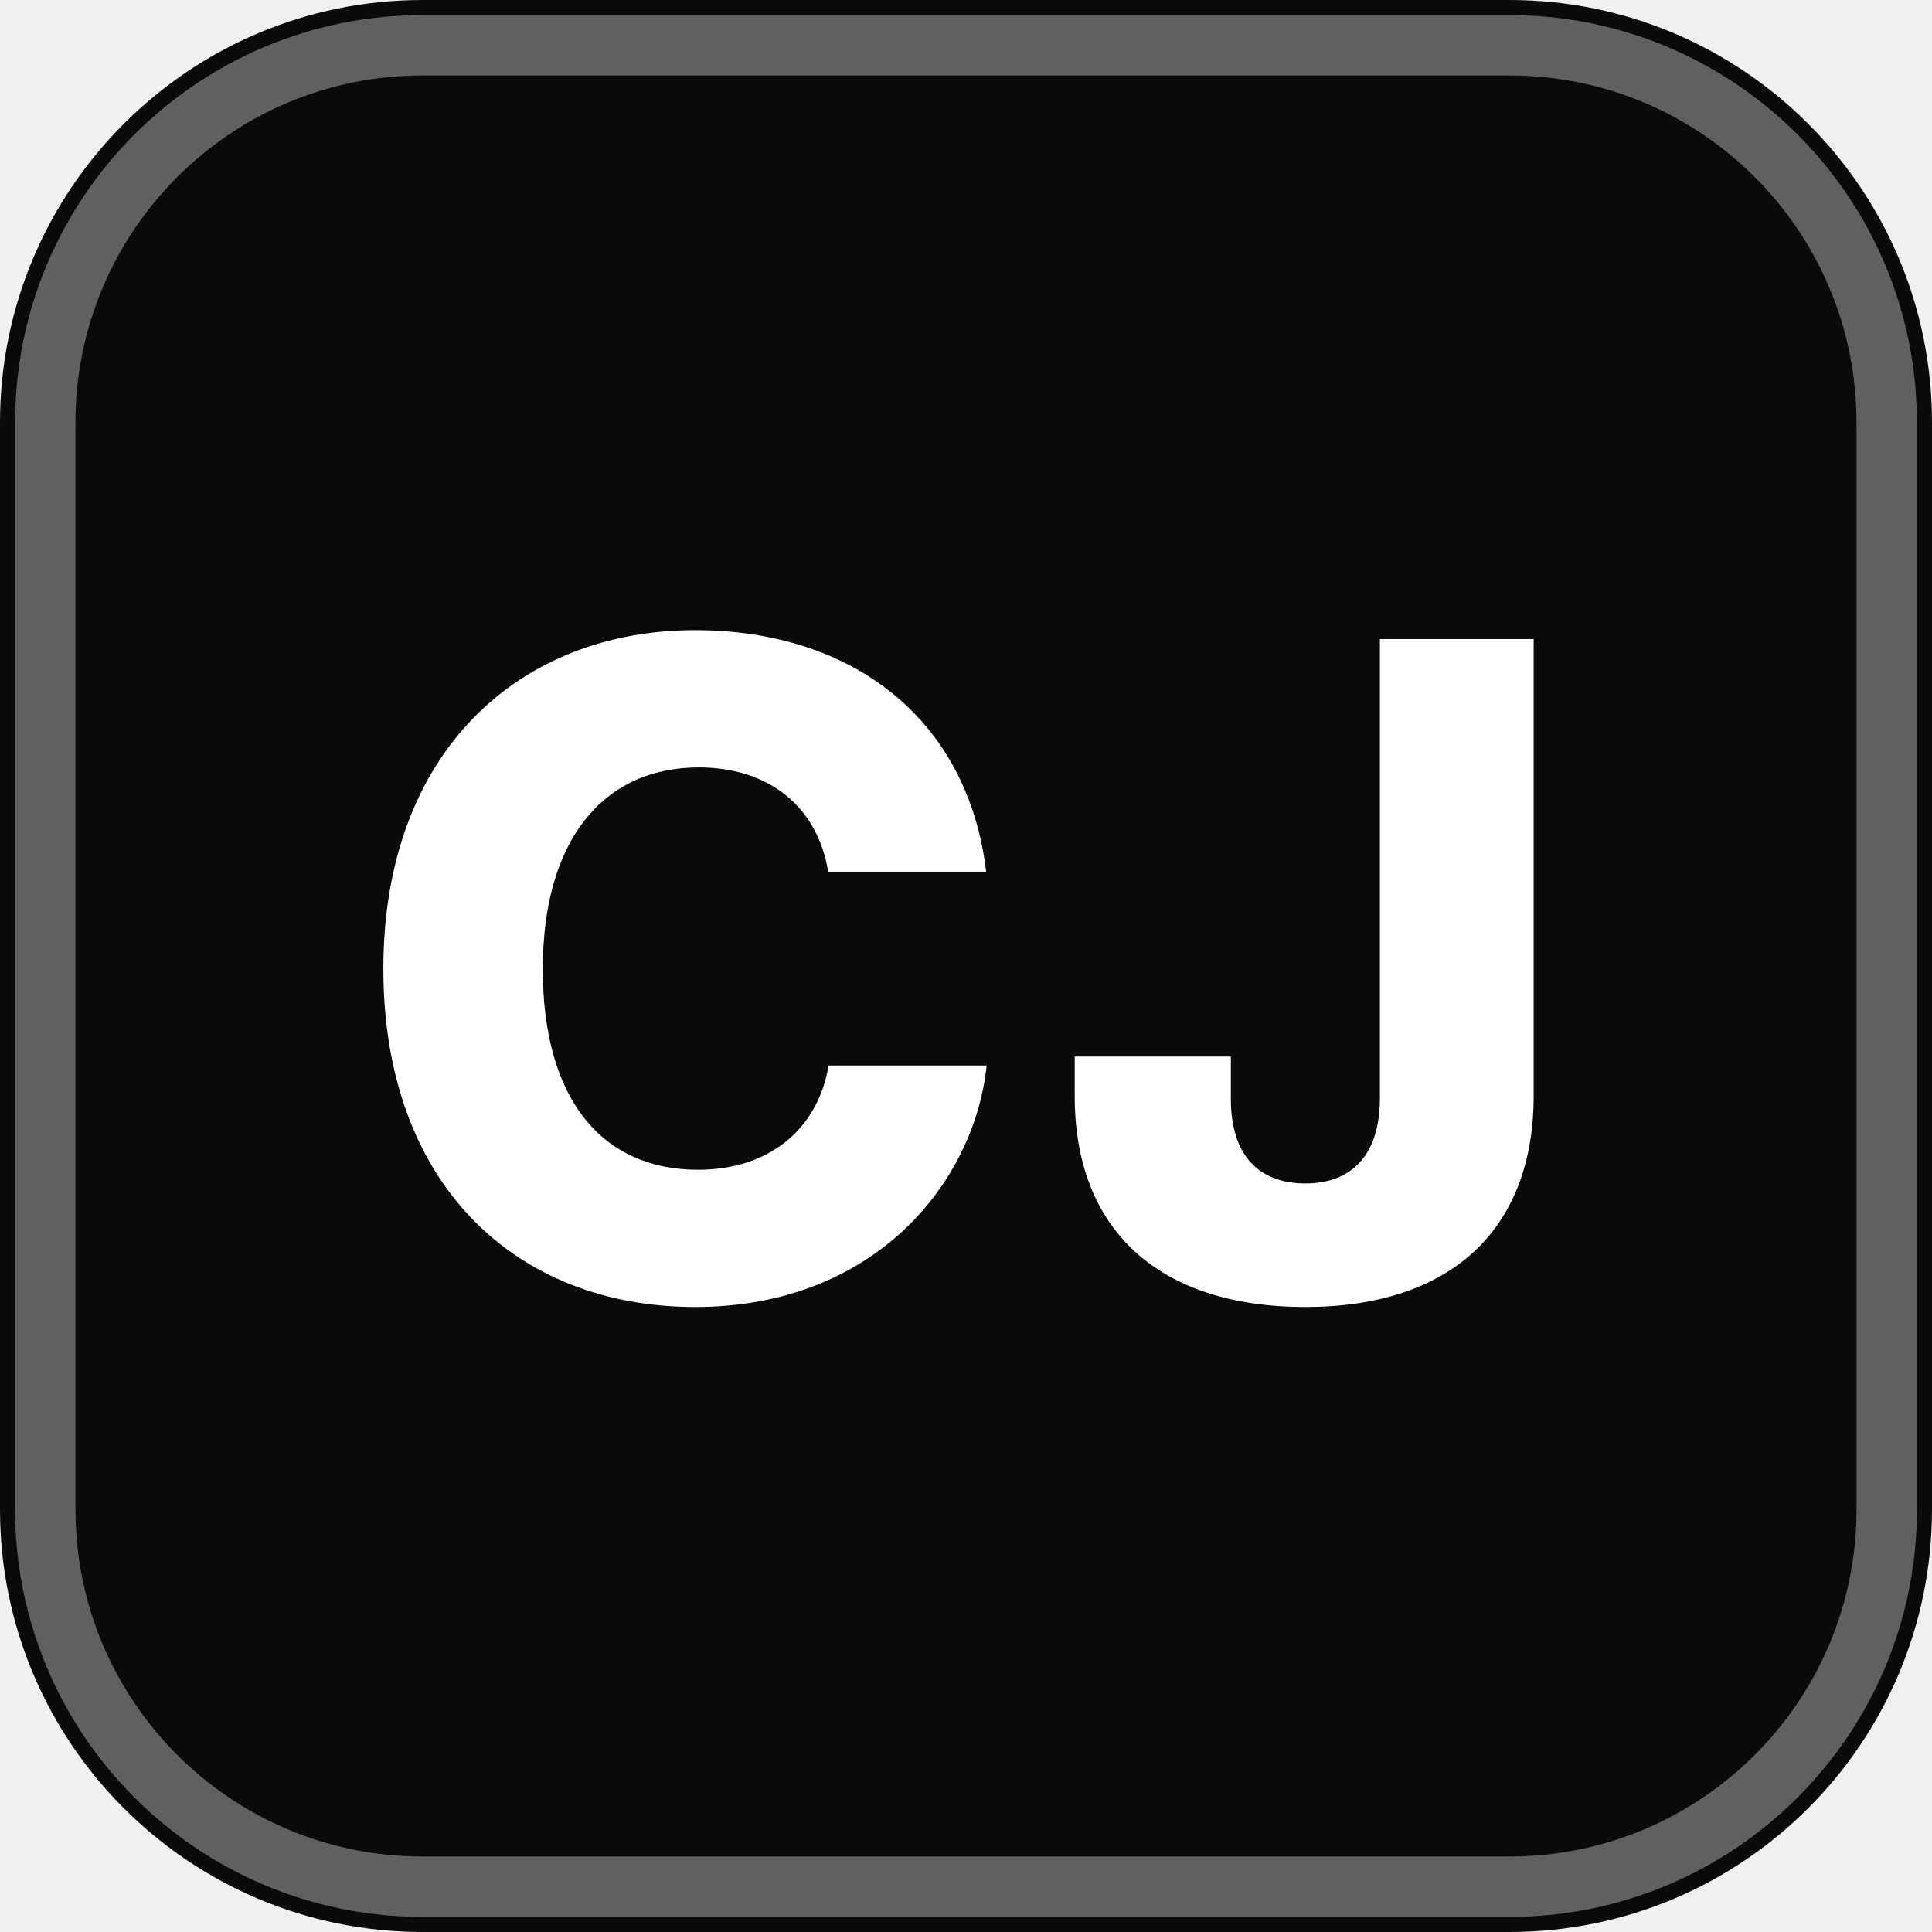
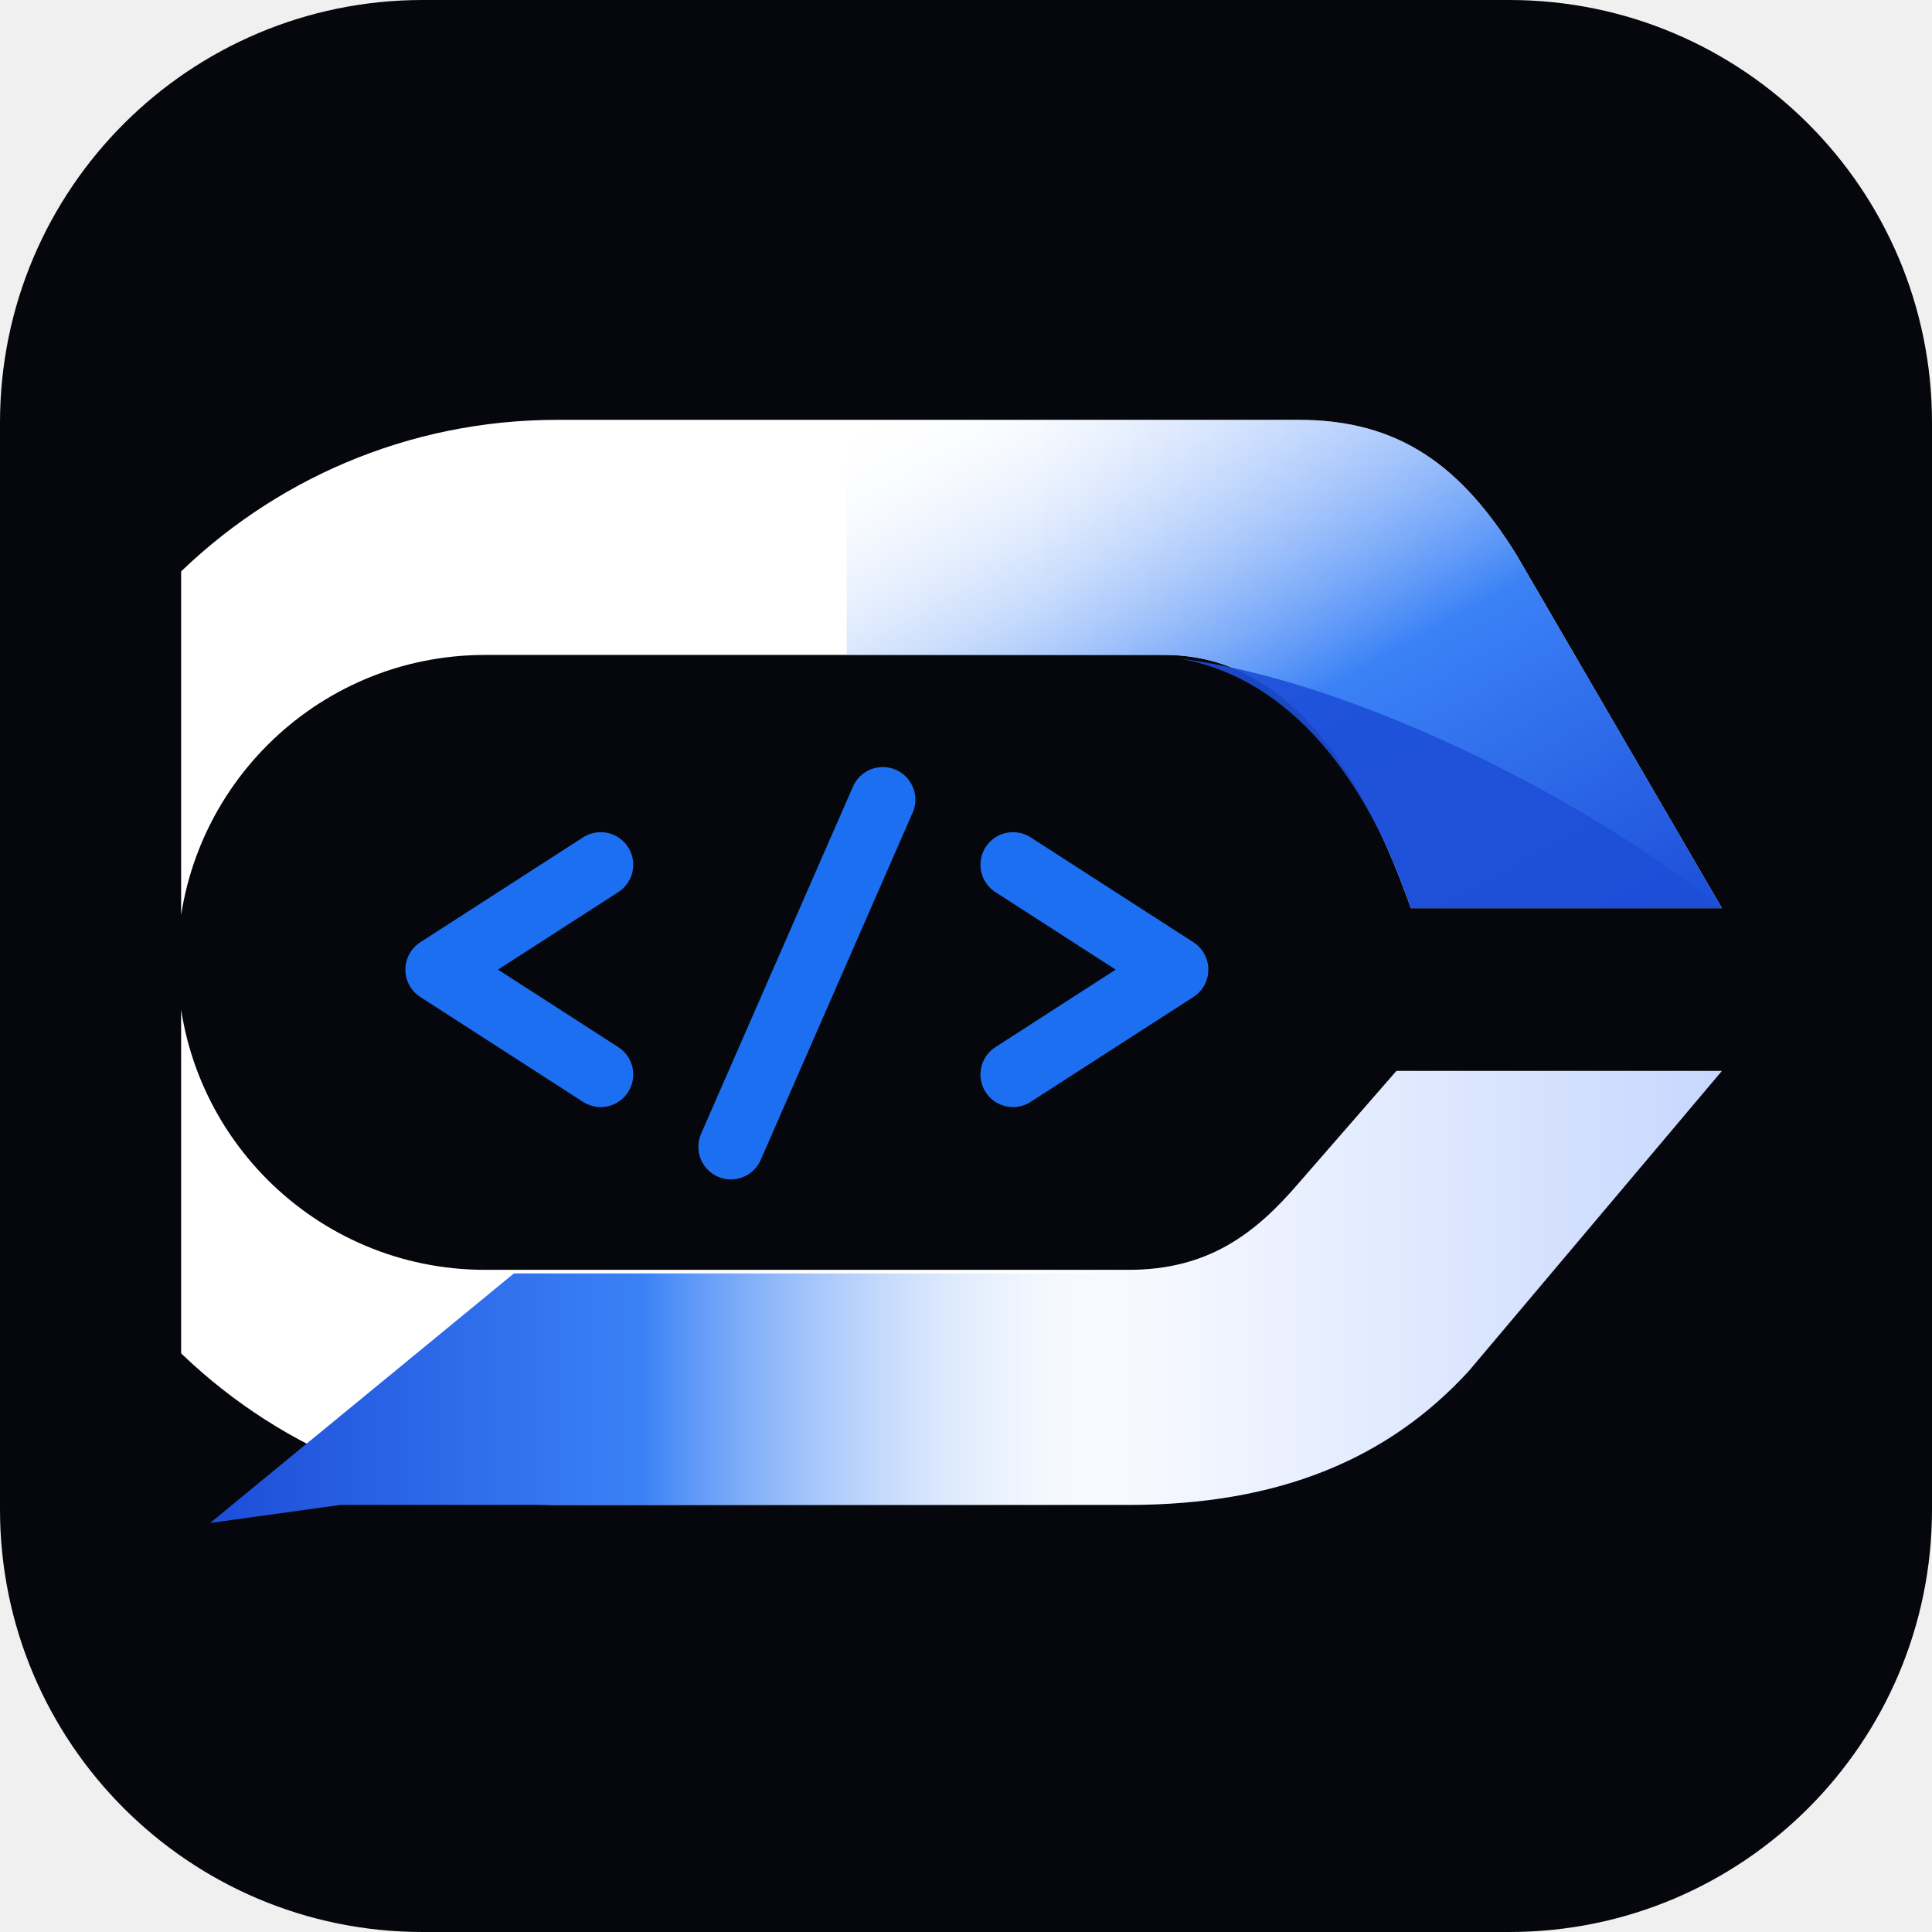
<svg xmlns="http://www.w3.org/2000/svg" viewBox="0 0 64 64">
-   <rect width="64" height="64" rx="14" fill="#0a0a0a" />
-   <rect x="1.5" y="1.5" width="61" height="61" rx="12.5" fill="none" stroke="#ffffff" stroke-opacity="0.35" stroke-width="2" />
-   <text x="32" y="43" text-anchor="middle" font-family="Segoe UI, Inter, Arial, sans-serif" font-size="30" font-weight="800" letter-spacing="1" fill="#ffffff">CJ</text>
+   <defs>
+     <linearGradient id="b" x1="0" y1="0" x2="1" y2="0">
+       <stop offset="0" stop-color="#ffffff" />
+       <stop offset="0.6" stop-color="#ffffff" />
+       <stop offset="1" stop-color="#c7d7fe" />
+     </linearGradient>
+     <linearGradient id="t" x1="0" y1="0" x2="1" y2="1">
+       <stop offset="0" stop-color="#ffffff" stop-opacity="0" />
+       <stop offset="0.55" stop-color="#3b82f6" />
+       <stop offset="1" stop-color="#1d4ed8" />
+     </linearGradient>
+     <linearGradient id="f" x1="0" y1="0" x2="1" y2="0">
+       <stop offset="0" stop-color="#1d4ed8" />
+       <stop offset="0.45" stop-color="#3b82f6" />
+       <stop offset="1" stop-color="#ffffff" stop-opacity="0" />
+     </linearGradient>
+   </defs>
+   <rect width="64" height="64" rx="14" fill="#05070d" />
+   <svg x="6" y="12" width="52" height="40" viewBox="596 215 434 322">
+     <path fill="url(#b)" d="M700 225 L905 225 C933 225 950 238 965 262 L1022 360 L936 360 C924 326 904 290 868 290 L680 290 A85 85 0 0 0 680 460 L858 460 C880 460 893 450 905 436 L932 405 L1022 405 L952 488 C930 512 900 525 858 525 L700 525 A150 150 0 0 1 700 225 Z" />
+     <path fill="url(#t)" d="M780 225 L905 225 C933 225 950 238 965 262 L1022 360 L936 360 C924 326 904 290 868 290 L780 290 Z" />
+     <path fill="#1d4ed8" opacity="0.9" d="M872 291 C920 297 985 330 1022 360 L936 360 C926 330 906 297 872 291 Z" />
+     <path fill="url(#f)" d="M604 530 L688 461 L870 461 L870 525 L640 525 Z" />
+     <g fill="none" stroke="#1d6ff2" stroke-width="18" stroke-linecap="round" stroke-linejoin="round">
+       <polyline points="712,348 667,377 712,406" />
+       <line x1="790" y1="330" x2="748" y2="426" />
+       <polyline points="826,348 871,377 826,406" />
+     </g>
+   </svg>
</svg>
